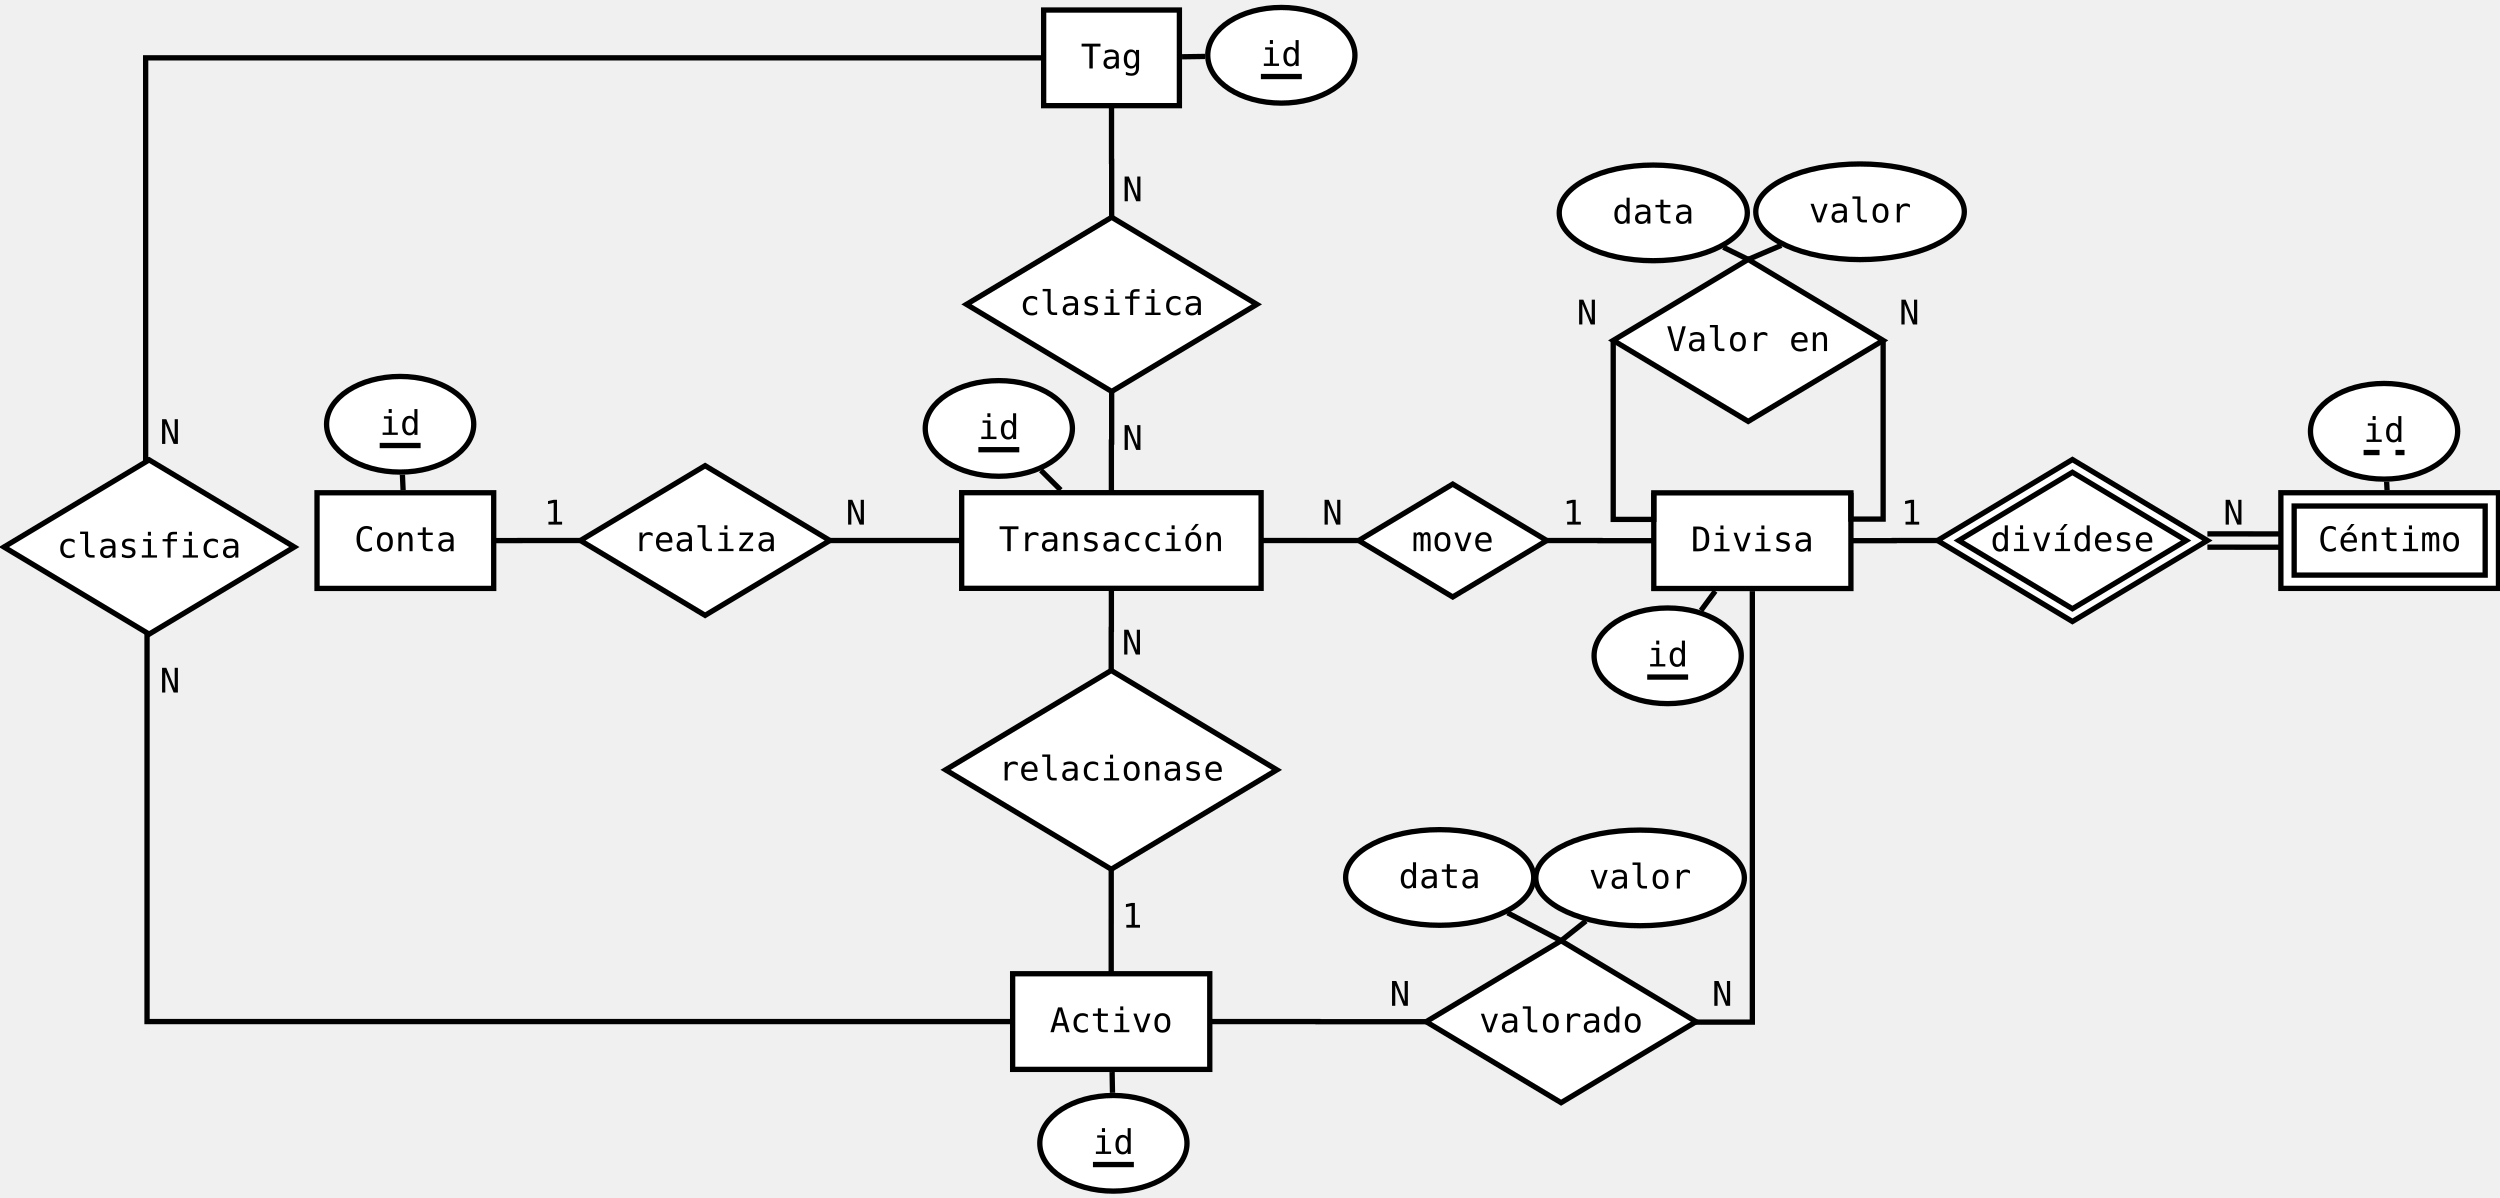
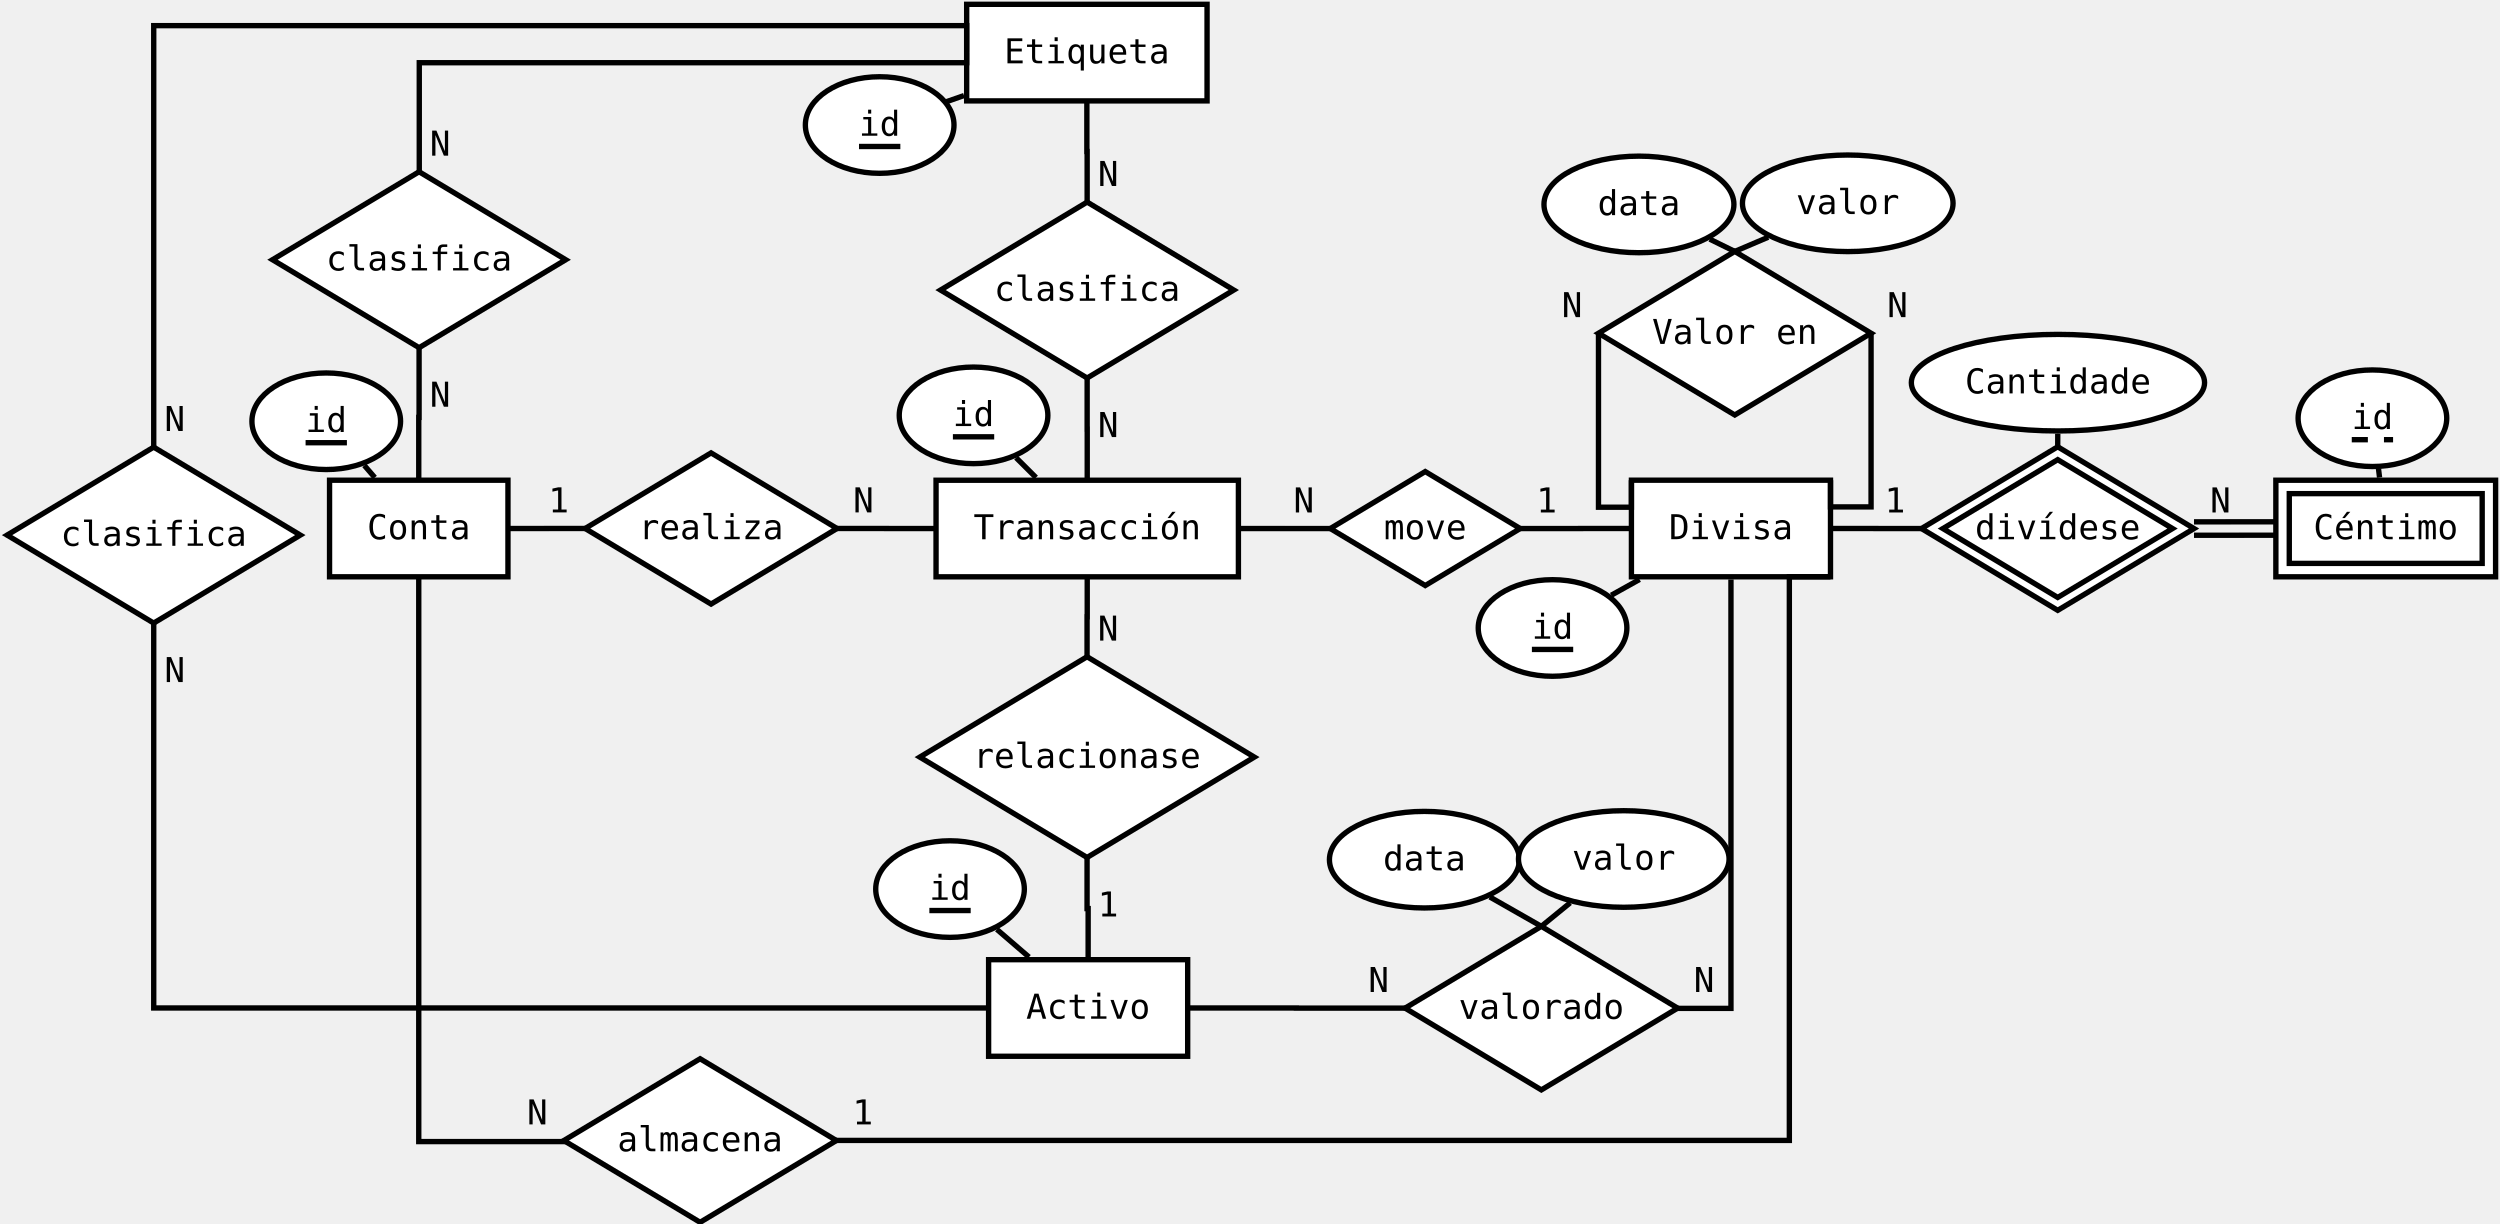
- <svg xmlns="http://www.w3.org/2000/svg" width="48cm" height="23cm" viewBox="341 91 941 448">
+ <svg xmlns="http://www.w3.org/2000/svg" width="47cm" height="23cm" viewBox="355 96 930 456">
  <g>
    <rect style="fill: #ffffff" x="702.978" y="275" width="112.7" height="36" />
    <rect style="fill: none; fill-opacity:0; stroke-width: 2; stroke: #000000" x="702.978" y="275" width="112.7" height="36" />
    <text font-size="12.8" style="fill: #000000;text-anchor:middle;font-family:monospace;font-style:normal;font-weight:normal" x="759.328" y="297">Transacción</text>
  </g>
  <g>
-     <rect style="fill: #ffffff" x="963.484" y="275.064" width="74.2" height="36" />
-     <rect style="fill: none; fill-opacity:0; stroke-width: 2; stroke: #000000" x="963.484" y="275.064" width="74.2" height="36" />
-     <text font-size="12.8" style="fill: #000000;text-anchor:middle;font-family:monospace;font-style:normal;font-weight:normal" x="1000.58" y="297.064">Divisa</text>
+     <rect style="fill: #ffffff" x="962.167" y="274.984" width="74.2" height="36" />
+     <rect style="fill: none; fill-opacity:0; stroke-width: 2; stroke: #000000" x="962.167" y="274.984" width="74.2" height="36" />
+     <text font-size="12.8" style="fill: #000000;text-anchor:middle;font-family:monospace;font-style:normal;font-weight:normal" x="999.267" y="296.984">Divisa</text>
  </g>
  <g>
-     <rect style="fill: #ffffff" x="1199.52" y="275.022" width="81.9" height="36" />
-     <rect style="fill: none; fill-opacity:0; stroke-width: 2; stroke: #000000" x="1199.52" y="275.022" width="81.9" height="36" />
-     <rect style="fill: none; fill-opacity:0; stroke-width: 2; stroke: #000000" x="1204.52" y="280.022" width="71.9" height="26" />
-     <text font-size="12.8" style="fill: #000000;text-anchor:middle;font-family:monospace;font-style:normal;font-weight:normal" x="1240.47" y="297.022">Céntimo</text>
+     <rect style="fill: #ffffff" x="1202.37" y="274.994" width="81.9" height="36" />
+     <rect style="fill: none; fill-opacity:0; stroke-width: 2; stroke: #000000" x="1202.37" y="274.994" width="81.9" height="36" />
+     <rect style="fill: none; fill-opacity:0; stroke-width: 2; stroke: #000000" x="1207.37" y="279.994" width="71.9" height="26" />
+     <text font-size="12.8" style="fill: #000000;text-anchor:middle;font-family:monospace;font-style:normal;font-weight:normal" x="1243.32" y="296.994">Céntimo</text>
  </g>
  <g>
-     <rect style="fill: #ffffff" x="460.328" y="275.032" width="66.5" height="36" />
-     <rect style="fill: none; fill-opacity:0; stroke-width: 2; stroke: #000000" x="460.328" y="275.032" width="66.5" height="36" />
-     <text font-size="12.8" style="fill: #000000;text-anchor:middle;font-family:monospace;font-style:normal;font-weight:normal" x="493.578" y="297.032">Conta</text>
+     <rect style="fill: #ffffff" x="476.919" y="274.991" width="66.5" height="36" />
+     <rect style="fill: none; fill-opacity:0; stroke-width: 2; stroke: #000000" x="476.919" y="274.991" width="66.5" height="36" />
+     <text font-size="12.8" style="fill: #000000;text-anchor:middle;font-family:monospace;font-style:normal;font-weight:normal" x="510.169" y="296.991">Conta</text>
  </g>
  <g>
-     <rect style="fill: #ffffff" x="733.826" y="93.325" width="51.1" height="36" />
-     <rect style="fill: none; fill-opacity:0; stroke-width: 2; stroke: #000000" x="733.826" y="93.325" width="51.1" height="36" />
-     <text font-size="12.8" style="fill: #000000;text-anchor:middle;font-family:monospace;font-style:normal;font-weight:normal" x="759.376" y="115.325">Tag</text>
+     <rect style="fill: #ffffff" x="714.393" y="97.607" width="89.6" height="36" />
+     <rect style="fill: none; fill-opacity:0; stroke-width: 2; stroke: #000000" x="714.393" y="97.607" width="89.6" height="36" />
+     <text font-size="12.8" style="fill: #000000;text-anchor:middle;font-family:monospace;font-style:normal;font-weight:normal" x="759.193" y="119.607">Etiqueta</text>
  </g>
  <g>
-     <rect style="fill: #ffffff" x="722.158" y="456.07" width="74.2" height="36" />
-     <rect style="fill: none; fill-opacity:0; stroke-width: 2; stroke: #000000" x="722.158" y="456.07" width="74.2" height="36" />
-     <text font-size="12.8" style="fill: #000000;text-anchor:middle;font-family:monospace;font-style:normal;font-weight:normal" x="759.258" y="478.07">Activo</text>
+     <rect style="fill: #ffffff" x="722.57" y="453.704" width="74.2" height="36" />
+     <rect style="fill: none; fill-opacity:0; stroke-width: 2; stroke: #000000" x="722.57" y="453.704" width="74.2" height="36" />
+     <text font-size="12.8" style="fill: #000000;text-anchor:middle;font-family:monospace;font-style:normal;font-weight:normal" x="759.67" y="475.704">Activo</text>
  </g>
  <g>
-     <polygon style="fill: #ffffff" points="559.452,293.004 606.402,264.834 653.352,293.004 606.402,321.174 " />
-     <polygon style="fill: none; fill-opacity:0; stroke-width: 2; stroke: #000000" points="559.452,293.004 606.402,264.834 653.352,293.004 606.402,321.174 " />
-     <text font-size="12.8" style="fill: #000000;text-anchor:end;font-family:monospace;font-style:normal;font-weight:normal" x="553.452" y="287.004">1</text>
-     <text font-size="12.8" style="fill: #000000;text-anchor:start;font-family:monospace;font-style:normal;font-weight:normal" x="659.352" y="287.004">N</text>
-     <text font-size="12.8" style="fill: #000000;text-anchor:middle;font-family:monospace;font-style:normal;font-weight:normal" x="606.402" y="297.004">realiza</text>
+     <polygon style="fill: #ffffff" points="572.168,292.98 619.118,264.81 666.068,292.98 619.118,321.15 " />
+     <polygon style="fill: none; fill-opacity:0; stroke-width: 2; stroke: #000000" points="572.168,292.98 619.118,264.81 666.068,292.98 619.118,321.15 " />
+     <text font-size="12.8" style="fill: #000000;text-anchor:end;font-family:monospace;font-style:normal;font-weight:normal" x="566.168" y="286.98">1</text>
+     <text font-size="12.8" style="fill: #000000;text-anchor:start;font-family:monospace;font-style:normal;font-weight:normal" x="672.068" y="286.98">N</text>
+     <text font-size="12.8" style="fill: #000000;text-anchor:middle;font-family:monospace;font-style:normal;font-weight:normal" x="619.118" y="296.98">realiza</text>
  </g>
  <g>
-     <polygon style="fill: #ffffff" points="704.782,204.11 759.432,171.32 814.082,204.11 759.432,236.9 " />
-     <polygon style="fill: none; fill-opacity:0; stroke-width: 2; stroke: #000000" points="704.782,204.11 759.432,171.32 814.082,204.11 759.432,236.9 " />
-     <text font-size="12.8" style="fill: #000000;text-anchor:start;font-family:monospace;font-style:normal;font-weight:normal" x="763.432" y="165.32">N</text>
-     <text font-size="12.8" style="fill: #000000;text-anchor:start;font-family:monospace;font-style:normal;font-weight:normal" x="763.432" y="258.9">N</text>
-     <text font-size="12.8" style="fill: #000000;text-anchor:middle;font-family:monospace;font-style:normal;font-weight:normal" x="759.432" y="208.11">clasifica</text>
+     <polygon style="fill: #ffffff" points="704.648,204.11 759.298,171.32 813.948,204.11 759.298,236.9 " />
+     <polygon style="fill: none; fill-opacity:0; stroke-width: 2; stroke: #000000" points="704.648,204.11 759.298,171.32 813.948,204.11 759.298,236.9 " />
+     <text font-size="12.8" style="fill: #000000;text-anchor:start;font-family:monospace;font-style:normal;font-weight:normal" x="763.298" y="165.32">N</text>
+     <text font-size="12.8" style="fill: #000000;text-anchor:start;font-family:monospace;font-style:normal;font-weight:normal" x="763.298" y="258.9">N</text>
+     <text font-size="12.8" style="fill: #000000;text-anchor:middle;font-family:monospace;font-style:normal;font-weight:normal" x="759.298" y="208.11">clasifica</text>
  </g>
  <g>
-     <polygon style="fill: #ffffff" points="852.396,293.006 887.796,271.766 923.196,293.006 887.796,314.246 " />
-     <polygon style="fill: none; fill-opacity:0; stroke-width: 2; stroke: #000000" points="852.396,293.006 887.796,271.766 923.196,293.006 887.796,314.246 " />
-     <text font-size="12.8" style="fill: #000000;text-anchor:end;font-family:monospace;font-style:normal;font-weight:normal" x="846.396" y="287.006">N</text>
-     <text font-size="12.8" style="fill: #000000;text-anchor:start;font-family:monospace;font-style:normal;font-weight:normal" x="929.196" y="287.006">1</text>
-     <text font-size="12.8" style="fill: #000000;text-anchor:middle;font-family:monospace;font-style:normal;font-weight:normal" x="887.796" y="297.006">move</text>
+     <polygon style="fill: #ffffff" points="849.914,293.006 885.314,271.766 920.714,293.006 885.314,314.246 " />
+     <polygon style="fill: none; fill-opacity:0; stroke-width: 2; stroke: #000000" points="849.914,293.006 885.314,271.766 920.714,293.006 885.314,314.246 " />
+     <text font-size="12.8" style="fill: #000000;text-anchor:end;font-family:monospace;font-style:normal;font-weight:normal" x="843.914" y="287.006">N</text>
+     <text font-size="12.8" style="fill: #000000;text-anchor:start;font-family:monospace;font-style:normal;font-weight:normal" x="926.714" y="287.006">1</text>
+     <text font-size="12.8" style="fill: #000000;text-anchor:middle;font-family:monospace;font-style:normal;font-weight:normal" x="885.314" y="297.006">move</text>
  </g>
  <g>
    <polygon style="fill: #ffffff" points="1070.26,293.004 1121.06,262.524 1171.86,293.004 1121.06,323.484 " />
    <polygon style="fill: none; fill-opacity:0; stroke-width: 2; stroke: #000000" points="1070.26,293.004 1121.06,262.524 1171.86,293.004 1121.06,323.484 " />
    <polygon style="fill: none; fill-opacity:0; stroke-width: 2; stroke: #000000" points="1078.26,293.004 1121.06,267.324 1163.86,293.004 1121.06,318.684 " />
    <text font-size="12.8" style="fill: #000000;text-anchor:end;font-family:monospace;font-style:normal;font-weight:normal" x="1064.26" y="287.004">1</text>
    <text font-size="12.8" style="fill: #000000;text-anchor:start;font-family:monospace;font-style:normal;font-weight:normal" x="1177.86" y="287.004">N</text>
    <text font-size="12.8" style="fill: #000000;text-anchor:middle;font-family:monospace;font-style:normal;font-weight:normal" x="1121.06" y="297.004">divídese</text>
  </g>
  <g>
-     <polygon style="fill: #ffffff" points="342.478,295.448 397.128,262.658 451.778,295.448 397.128,328.238 " />
-     <polygon style="fill: none; fill-opacity:0; stroke-width: 2; stroke: #000000" points="342.478,295.448 397.128,262.658 451.778,295.448 397.128,328.238 " />
-     <text font-size="12.8" style="fill: #000000;text-anchor:start;font-family:monospace;font-style:normal;font-weight:normal" x="401.128" y="256.658">N</text>
-     <text font-size="12.8" style="fill: #000000;text-anchor:start;font-family:monospace;font-style:normal;font-weight:normal" x="401.128" y="350.238">N</text>
-     <text font-size="12.8" style="fill: #000000;text-anchor:middle;font-family:monospace;font-style:normal;font-weight:normal" x="397.128" y="299.448">clasifica</text>
+     <polygon style="fill: #ffffff" points="356.718,295.448 411.368,262.658 466.018,295.448 411.368,328.238 " />
+     <polygon style="fill: none; fill-opacity:0; stroke-width: 2; stroke: #000000" points="356.718,295.448 411.368,262.658 466.018,295.448 411.368,328.238 " />
+     <text font-size="12.8" style="fill: #000000;text-anchor:start;font-family:monospace;font-style:normal;font-weight:normal" x="415.368" y="256.658">N</text>
+     <text font-size="12.8" style="fill: #000000;text-anchor:start;font-family:monospace;font-style:normal;font-weight:normal" x="415.368" y="350.238">N</text>
+     <text font-size="12.8" style="fill: #000000;text-anchor:middle;font-family:monospace;font-style:normal;font-weight:normal" x="411.368" y="299.448">clasifica</text>
  </g>
  <g>
-     <polygon style="fill: #ffffff" points="877.794,474.122 928.594,443.642 979.394,474.122 928.594,504.602 " />
-     <polygon style="fill: none; fill-opacity:0; stroke-width: 2; stroke: #000000" points="877.794,474.122 928.594,443.642 979.394,474.122 928.594,504.602 " />
-     <text font-size="12.8" style="fill: #000000;text-anchor:end;font-family:monospace;font-style:normal;font-weight:normal" x="871.794" y="468.122">N</text>
-     <text font-size="12.8" style="fill: #000000;text-anchor:start;font-family:monospace;font-style:normal;font-weight:normal" x="985.394" y="468.122">N</text>
-     <text font-size="12.8" style="fill: #000000;text-anchor:middle;font-family:monospace;font-style:normal;font-weight:normal" x="928.594" y="478.122">valorado</text>
+     <polygon style="fill: #ffffff" points="877.794,471.756 928.594,441.276 979.394,471.756 928.594,502.236 " />
+     <polygon style="fill: none; fill-opacity:0; stroke-width: 2; stroke: #000000" points="877.794,471.756 928.594,441.276 979.394,471.756 928.594,502.236 " />
+     <text font-size="12.8" style="fill: #000000;text-anchor:end;font-family:monospace;font-style:normal;font-weight:normal" x="871.794" y="465.756">N</text>
+     <text font-size="12.8" style="fill: #000000;text-anchor:start;font-family:monospace;font-style:normal;font-weight:normal" x="985.394" y="465.756">N</text>
+     <text font-size="12.8" style="fill: #000000;text-anchor:middle;font-family:monospace;font-style:normal;font-weight:normal" x="928.594" y="475.756">valorado</text>
  </g>
  <g>
-     <polygon style="fill: #ffffff" points="696.916,379.322 759.266,341.912 821.616,379.322 759.266,416.732 " />
-     <polygon style="fill: none; fill-opacity:0; stroke-width: 2; stroke: #000000" points="696.916,379.322 759.266,341.912 821.616,379.322 759.266,416.732 " />
-     <text font-size="12.8" style="fill: #000000;text-anchor:start;font-family:monospace;font-style:normal;font-weight:normal" x="763.266" y="335.912">N</text>
-     <text font-size="12.8" style="fill: #000000;text-anchor:start;font-family:monospace;font-style:normal;font-weight:normal" x="763.266" y="438.732">1</text>
-     <text font-size="12.8" style="fill: #000000;text-anchor:middle;font-family:monospace;font-style:normal;font-weight:normal" x="759.266" y="383.322">relacionase</text>
+     <polygon style="fill: #ffffff" points="696.916,378.194 759.266,340.784 821.616,378.194 759.266,415.604 " />
+     <polygon style="fill: none; fill-opacity:0; stroke-width: 2; stroke: #000000" points="696.916,378.194 759.266,340.784 821.616,378.194 759.266,415.604 " />
+     <text font-size="12.8" style="fill: #000000;text-anchor:start;font-family:monospace;font-style:normal;font-weight:normal" x="763.266" y="334.784">N</text>
+     <text font-size="12.8" style="fill: #000000;text-anchor:start;font-family:monospace;font-style:normal;font-weight:normal" x="763.266" y="437.604">1</text>
+     <text font-size="12.8" style="fill: #000000;text-anchor:middle;font-family:monospace;font-style:normal;font-weight:normal" x="759.266" y="382.194">relacionase</text>
  </g>
-   <polyline style="fill: none; fill-opacity:0; stroke-width: 2; stroke: #000000" points="526.828,293.032 536.622,293.032 536.622,293.004 559.452,293.004 " />
-   <polyline style="fill: none; fill-opacity:0; stroke-width: 2; stroke: #000000" points="653.352,293.004 678.165,293.004 678.165,293 702.978,293 " />
-   <polyline style="fill: none; fill-opacity:0; stroke-width: 2; stroke: #000000" points="759.328,275 759.328,255.95 759.432,255.95 759.432,236.9 " />
-   <polyline style="fill: none; fill-opacity:0; stroke-width: 2; stroke: #000000" points="759.432,171.32 759.432,150.322 759.376,150.322 759.376,129.325 " />
-   <polyline style="fill: none; fill-opacity:0; stroke-width: 2; stroke: #000000" points="815.678,293 832.098,293 832.098,293.006 852.396,293.006 " />
-   <polyline style="fill: none; fill-opacity:0; stroke-width: 2; stroke: #000000" points="923.196,293.006 943.226,293.006 943.226,293.064 963.484,293.064 " />
-   <polyline style="fill: none; fill-opacity:0; stroke-width: 2; stroke: #000000" points="733.826,111.325 395.824,111.325 395.824,262.658 397.128,262.658 " />
-   <polyline style="fill: none; fill-opacity:0; stroke-width: 2; stroke: #000000" points="397.128,328.238 396.342,328.238 396.342,474.07 722.158,474.07 " />
-   <polyline style="fill: none; fill-opacity:0; stroke-width: 2; stroke: #000000" points="759.266,416.732 759.266,436.401 759.258,436.401 759.258,456.07 " />
-   <polyline style="fill: none; fill-opacity:0; stroke-width: 2; stroke: #000000" points="759.328,311 759.328,326.456 759.266,326.456 759.266,341.912 " />
-   <polyline style="fill: none; fill-opacity:0; stroke-width: 2; stroke: #000000" points="877.794,474.122 837.076,474.122 837.076,474.07 796.358,474.07 " />
-   <polyline style="fill: none; fill-opacity:0; stroke-width: 2; stroke: #000000" points="979.394,474.122 979.394,474.276 1000.58,474.276 1000.58,312.055 " />
-   <polyline style="fill: none; fill-opacity:0; stroke-width: 2; stroke: #000000" points="1037.68,293.064 1053.97,293.064 1053.97,293.004 1070.26,293.004 " />
+   <polyline style="fill: none; fill-opacity:0; stroke-width: 2; stroke: #000000" points="543.419,292.991 557.794,292.991 557.794,292.98 572.168,292.98 " />
+   <polyline style="fill: none; fill-opacity:0; stroke-width: 2; stroke: #000000" points="666.068,292.98 684.523,292.98 684.523,293 702.978,293 " />
+   <polyline style="fill: none; fill-opacity:0; stroke-width: 2; stroke: #000000" points="759.328,275 759.328,255.95 759.298,255.95 759.298,236.9 " />
+   <polyline style="fill: none; fill-opacity:0; stroke-width: 2; stroke: #000000" points="759.298,171.32 759.298,152.464 759.193,152.464 759.193,133.607 " />
+   <polyline style="fill: none; fill-opacity:0; stroke-width: 2; stroke: #000000" points="815.678,293 832.098,293 832.098,293.006 849.914,293.006 " />
+   <polyline style="fill: none; fill-opacity:0; stroke-width: 2; stroke: #000000" points="920.714,293.006 943.226,293.006 943.226,292.984 962.167,292.984 " />
+   <polyline style="fill: none; fill-opacity:0; stroke-width: 2; stroke: #000000" points="714.393,115.607 714.393,105.557 411.385,105.557 411.385,262.658 411.368,262.658 " />
+   <polyline style="fill: none; fill-opacity:0; stroke-width: 2; stroke: #000000" points="411.368,328.238 411.385,328.238 411.385,471.704 722.57,471.704 " />
+   <polyline style="fill: none; fill-opacity:0; stroke-width: 2; stroke: #000000" points="759.266,415.604 759.266,434.654 759.67,434.654 759.67,453.704 " />
+   <polyline style="fill: none; fill-opacity:0; stroke-width: 2; stroke: #000000" points="759.328,311 759.328,325.892 759.266,325.892 759.266,340.784 " />
+   <polyline style="fill: none; fill-opacity:0; stroke-width: 2; stroke: #000000" points="877.794,471.756 837.282,471.756 837.282,471.704 796.77,471.704 " />
+   <polyline style="fill: none; fill-opacity:0; stroke-width: 2; stroke: #000000" points="979.394,471.756 979.394,471.853 999.267,471.853 999.267,311.991 " />
+   <polyline style="fill: none; fill-opacity:0; stroke-width: 2; stroke: #000000" points="1036.37,292.984 1053.31,292.984 1053.31,293.004 1070.26,293.004 " />
  <g>
-     <polyline style="fill: none; fill-opacity:0; stroke-width: 2; stroke: #000000" points="1171.86,290.504 1188.19,290.504 1188.19,290.522 1199.52,290.522 " />
-     <polyline style="fill: none; fill-opacity:0; stroke-width: 2; stroke: #000000" points="1171.86,295.504 1183.19,295.504 1183.19,295.522 1199.52,295.522 " />
+     <polyline style="fill: none; fill-opacity:0; stroke-width: 2; stroke: #000000" points="1171.86,290.504 1184.61,290.504 1184.61,290.494 1202.37,290.494 " />
+     <polyline style="fill: none; fill-opacity:0; stroke-width: 2; stroke: #000000" points="1171.86,295.504 1189.61,295.504 1189.61,295.494 1202.37,295.494 " />
  </g>
  <g>
    <ellipse style="fill: #ffffff" cx="1238.36" cy="251.888" rx="27.7" ry="18" />
    <ellipse style="fill: none; fill-opacity:0; stroke-width: 2; stroke: #000000" cx="1238.36" cy="251.888" rx="27.7" ry="18" />
    <text font-size="12.8" style="fill: #000000;text-anchor:middle;font-family:monospace;font-style:normal;font-weight:normal" x="1238.36" y="255.888">id</text>
    <line style="fill: none; fill-opacity:0; stroke-width: 2; stroke-dasharray: 6; stroke: #000000" x1="1230.66" y1="259.888" x2="1246.06" y2="259.888" />
  </g>
-   <line style="fill: none; fill-opacity:0; stroke-width: 2; stroke: #000000" x1="1239.33" y1="270.868" x2="1239.49" y2="274.042" />
+   <line style="fill: none; fill-opacity:0; stroke-width: 2; stroke: #000000" x1="1240.62" y1="270.675" x2="1241.02" y2="273.996" />
  <g>
-     <ellipse style="fill: #ffffff" cx="760.084" cy="519.888" rx="27.7" ry="18" />
-     <ellipse style="fill: none; fill-opacity:0; stroke-width: 2; stroke: #000000" cx="760.084" cy="519.888" rx="27.7" ry="18" />
-     <text font-size="12.8" style="fill: #000000;text-anchor:middle;font-family:monospace;font-style:normal;font-weight:normal" x="760.084" y="523.888">id</text>
-     <line style="fill: none; fill-opacity:0; stroke-width: 2; stroke: #000000" x1="752.384" y1="527.888" x2="767.784" y2="527.888" />
+     <ellipse style="fill: #ffffff" cx="708.191" cy="427.384" rx="27.7" ry="18" />
+     <ellipse style="fill: none; fill-opacity:0; stroke-width: 2; stroke: #000000" cx="708.191" cy="427.384" rx="27.7" ry="18" />
+     <text font-size="12.8" style="fill: #000000;text-anchor:middle;font-family:monospace;font-style:normal;font-weight:normal" x="708.191" y="431.384">id</text>
+     <line style="fill: none; fill-opacity:0; stroke-width: 2; stroke: #000000" x1="700.491" y1="435.384" x2="715.891" y2="435.384" />
  </g>
-   <line style="fill: none; fill-opacity:0; stroke-width: 2; stroke: #000000" x1="759.6" y1="493.064" x2="759.742" y2="500.894" />
+   <line style="fill: none; fill-opacity:0; stroke-width: 2; stroke: #000000" x1="737.626" y1="452.725" x2="725.642" y2="442.408" />
  <g>
-     <ellipse style="fill: #ffffff" cx="491.618" cy="249.244" rx="27.7" ry="18" />
-     <ellipse style="fill: none; fill-opacity:0; stroke-width: 2; stroke: #000000" cx="491.618" cy="249.244" rx="27.7" ry="18" />
-     <text font-size="12.8" style="fill: #000000;text-anchor:middle;font-family:monospace;font-style:normal;font-weight:normal" x="491.618" y="253.244">id</text>
-     <line style="fill: none; fill-opacity:0; stroke-width: 2; stroke: #000000" x1="483.918" y1="257.244" x2="499.318" y2="257.244" />
+     <ellipse style="fill: #ffffff" cx="475.688" cy="253.013" rx="27.7" ry="18" />
+     <ellipse style="fill: none; fill-opacity:0; stroke-width: 2; stroke: #000000" cx="475.688" cy="253.013" rx="27.7" ry="18" />
+     <text font-size="12.8" style="fill: #000000;text-anchor:middle;font-family:monospace;font-style:normal;font-weight:normal" x="475.688" y="257.013">id</text>
+     <line style="fill: none; fill-opacity:0; stroke-width: 2; stroke: #000000" x1="467.988" y1="261.013" x2="483.388" y2="261.013" />
  </g>
-   <line style="fill: none; fill-opacity:0; stroke-width: 2; stroke: #000000" x1="492.728" y1="274.035" x2="492.468" y2="268.241" />
+   <line style="fill: none; fill-opacity:0; stroke-width: 2; stroke: #000000" x1="493.787" y1="273.998" x2="489.885" y2="269.474" />
  <g>
-     <ellipse style="fill: #ffffff" cx="823.298" cy="110.361" rx="27.7" ry="18" />
-     <ellipse style="fill: none; fill-opacity:0; stroke-width: 2; stroke: #000000" cx="823.298" cy="110.361" rx="27.7" ry="18" />
-     <text font-size="12.8" style="fill: #000000;text-anchor:middle;font-family:monospace;font-style:normal;font-weight:normal" x="823.298" y="114.361">id</text>
-     <line style="fill: none; fill-opacity:0; stroke-width: 2; stroke: #000000" x1="815.598" y1="118.361" x2="830.998" y2="118.361" />
+     <ellipse style="fill: #ffffff" cx="681.97" cy="142.601" rx="27.7" ry="18" />
+     <ellipse style="fill: none; fill-opacity:0; stroke-width: 2; stroke: #000000" cx="681.97" cy="142.601" rx="27.7" ry="18" />
+     <text font-size="12.8" style="fill: #000000;text-anchor:middle;font-family:monospace;font-style:normal;font-weight:normal" x="681.97" y="146.601">id</text>
+     <line style="fill: none; fill-opacity:0; stroke-width: 2; stroke: #000000" x1="674.27" y1="150.601" x2="689.67" y2="150.601" />
  </g>
-   <line style="fill: none; fill-opacity:0; stroke-width: 2; stroke: #000000" x1="785.922" y1="110.925" x2="794.606" y2="110.794" />
+   <line style="fill: none; fill-opacity:0; stroke-width: 2; stroke: #000000" x1="713.399" y1="131.615" x2="706.706" y2="133.955" />
  <g>
    <ellipse style="fill: #ffffff" cx="716.958" cy="250.816" rx="27.7" ry="18" />
    <ellipse style="fill: none; fill-opacity:0; stroke-width: 2; stroke: #000000" cx="716.958" cy="250.816" rx="27.7" ry="18" />
    <text font-size="12.8" style="fill: #000000;text-anchor:middle;font-family:monospace;font-style:normal;font-weight:normal" x="716.958" y="254.816">id</text>
    <line style="fill: none; fill-opacity:0; stroke-width: 2; stroke: #000000" x1="709.258" y1="258.816" x2="724.658" y2="258.816" />
  </g>
  <g>
-     <ellipse style="fill: #ffffff" cx="968.708" cy="336.398" rx="27.7" ry="18" />
-     <ellipse style="fill: none; fill-opacity:0; stroke-width: 2; stroke: #000000" cx="968.708" cy="336.398" rx="27.7" ry="18" />
-     <text font-size="12.8" style="fill: #000000;text-anchor:middle;font-family:monospace;font-style:normal;font-weight:normal" x="968.708" y="340.398">id</text>
-     <line style="fill: none; fill-opacity:0; stroke-width: 2; stroke: #000000" x1="961.008" y1="344.398" x2="976.408" y2="344.398" />
+     <ellipse style="fill: #ffffff" cx="932.768" cy="330.067" rx="27.7" ry="18" />
+     <ellipse style="fill: none; fill-opacity:0; stroke-width: 2; stroke: #000000" cx="932.768" cy="330.067" rx="27.7" ry="18" />
+     <text font-size="12.8" style="fill: #000000;text-anchor:middle;font-family:monospace;font-style:normal;font-weight:normal" x="932.768" y="334.067">id</text>
+     <line style="fill: none; fill-opacity:0; stroke-width: 2; stroke: #000000" x1="925.068" y1="338.067" x2="940.468" y2="338.067" />
  </g>
  <line style="fill: none; fill-opacity:0; stroke-width: 2; stroke: #000000" x1="740.243" y1="273.999" x2="732.811" y2="266.599" />
-   <line style="fill: none; fill-opacity:0; stroke-width: 2; stroke: #000000" x1="986.623" y1="312.044" x2="981.237" y2="319.365" />
+   <line style="fill: none; fill-opacity:0; stroke-width: 2; stroke: #000000" x1="965.206" y1="311.978" x2="954.661" y2="317.858" />
  <g>
-     <polygon style="fill: #ffffff" points="948.214,217.688 999.014,187.208 1049.81,217.688 999.014,248.168 " />
-     <polygon style="fill: none; fill-opacity:0; stroke-width: 2; stroke: #000000" points="948.214,217.688 999.014,187.208 1049.81,217.688 999.014,248.168 " />
-     <text font-size="12.8" style="fill: #000000;text-anchor:end;font-family:monospace;font-style:normal;font-weight:normal" x="942.214" y="211.688">N</text>
-     <text font-size="12.8" style="fill: #000000;text-anchor:start;font-family:monospace;font-style:normal;font-weight:normal" x="1055.81" y="211.688">N</text>
-     <text font-size="12.8" style="fill: #000000;text-anchor:middle;font-family:monospace;font-style:normal;font-weight:normal" x="999.014" y="221.688">Valor en</text>
+     <polygon style="fill: #ffffff" points="949.889,220.201 1000.69,189.721 1051.49,220.201 1000.69,250.681 " />
+     <polygon style="fill: none; fill-opacity:0; stroke-width: 2; stroke: #000000" points="949.889,220.201 1000.69,189.721 1051.49,220.201 1000.69,250.681 " />
+     <text font-size="12.8" style="fill: #000000;text-anchor:end;font-family:monospace;font-style:normal;font-weight:normal" x="943.889" y="214.201">N</text>
+     <text font-size="12.8" style="fill: #000000;text-anchor:start;font-family:monospace;font-style:normal;font-weight:normal" x="1057.49" y="214.201">N</text>
+     <text font-size="12.8" style="fill: #000000;text-anchor:middle;font-family:monospace;font-style:normal;font-weight:normal" x="1000.69" y="224.201">Valor en</text>
  </g>
-   <polyline style="fill: none; fill-opacity:0; stroke-width: 2; stroke: #000000" points="963.484,275.064 963.484,285.054 948.214,285.054 948.214,217.688 " />
-   <polyline style="fill: none; fill-opacity:0; stroke-width: 2; stroke: #000000" points="1037.68,275.064 1037.68,284.938 1049.81,284.938 1049.81,217.688 " />
+   <polyline style="fill: none; fill-opacity:0; stroke-width: 2; stroke: #000000" points="962.167,274.984 962.167,285.054 949.889,285.054 949.889,220.201 " />
+   <polyline style="fill: none; fill-opacity:0; stroke-width: 2; stroke: #000000" points="1036.37,274.984 1036.37,284.938 1051.49,284.938 1051.49,220.201 " />
  <g>
-     <ellipse style="fill: #ffffff" cx="882.894" cy="419.83" rx="35.4" ry="18" />
-     <ellipse style="fill: none; fill-opacity:0; stroke-width: 2; stroke: #000000" cx="882.894" cy="419.83" rx="35.4" ry="18" />
-     <text font-size="12.8" style="fill: #000000;text-anchor:middle;font-family:monospace;font-style:normal;font-weight:normal" x="882.894" y="423.83">data</text>
+     <ellipse style="fill: #ffffff" cx="885.005" cy="416.429" rx="35.4" ry="18" />
+     <ellipse style="fill: none; fill-opacity:0; stroke-width: 2; stroke: #000000" cx="885.005" cy="416.429" rx="35.4" ry="18" />
+     <text font-size="12.8" style="fill: #000000;text-anchor:middle;font-family:monospace;font-style:normal;font-weight:normal" x="885.005" y="420.429">data</text>
  </g>
-   <line style="fill: none; fill-opacity:0; stroke-width: 2; stroke: #000000" x1="928.594" y1="443.642" x2="908.466" y2="433.154" />
+   <line style="fill: none; fill-opacity:0; stroke-width: 2; stroke: #000000" x1="928.594" y1="441.276" x2="909.396" y2="430.333" />
  <g>
-     <ellipse style="fill: #ffffff" cx="963.294" cy="169.683" rx="35.4" ry="18" />
-     <ellipse style="fill: none; fill-opacity:0; stroke-width: 2; stroke: #000000" cx="963.294" cy="169.683" rx="35.4" ry="18" />
-     <text font-size="12.8" style="fill: #000000;text-anchor:middle;font-family:monospace;font-style:normal;font-weight:normal" x="963.294" y="173.683">data</text>
+     <ellipse style="fill: #ffffff" cx="964.969" cy="172.196" rx="35.4" ry="18" />
+     <ellipse style="fill: none; fill-opacity:0; stroke-width: 2; stroke: #000000" cx="964.969" cy="172.196" rx="35.4" ry="18" />
+     <text font-size="12.8" style="fill: #000000;text-anchor:middle;font-family:monospace;font-style:normal;font-weight:normal" x="964.969" y="176.196">data</text>
  </g>
-   <line style="fill: none; fill-opacity:0; stroke-width: 2; stroke: #000000" x1="999.014" y1="187.208" x2="989.674" y2="182.625" />
+   <line style="fill: none; fill-opacity:0; stroke-width: 2; stroke: #000000" x1="1000.69" y1="189.721" x2="991.349" y2="185.138" />
  <g>
-     <ellipse style="fill: #ffffff" cx="958.334" cy="419.994" rx="39.25" ry="18" />
-     <ellipse style="fill: none; fill-opacity:0; stroke-width: 2; stroke: #000000" cx="958.334" cy="419.994" rx="39.25" ry="18" />
-     <text font-size="12.8" style="fill: #000000;text-anchor:middle;font-family:monospace;font-style:normal;font-weight:normal" x="958.334" y="423.994">valor</text>
+     <ellipse style="fill: #ffffff" cx="959.317" cy="416.174" rx="39.25" ry="18" />
+     <ellipse style="fill: none; fill-opacity:0; stroke-width: 2; stroke: #000000" cx="959.317" cy="416.174" rx="39.25" ry="18" />
+     <text font-size="12.8" style="fill: #000000;text-anchor:middle;font-family:monospace;font-style:normal;font-weight:normal" x="959.317" y="420.174">valor</text>
  </g>
-   <line style="fill: none; fill-opacity:0; stroke-width: 2; stroke: #000000" x1="928.594" y1="443.642" x2="937.939" y2="436.212" />
+   <line style="fill: none; fill-opacity:0; stroke-width: 2; stroke: #000000" x1="928.594" y1="441.276" x2="939.328" y2="432.507" />
  <g>
-     <ellipse style="fill: #ffffff" cx="1041.12" cy="169.265" rx="39.25" ry="18" />
-     <ellipse style="fill: none; fill-opacity:0; stroke-width: 2; stroke: #000000" cx="1041.12" cy="169.265" rx="39.25" ry="18" />
-     <text font-size="12.8" style="fill: #000000;text-anchor:middle;font-family:monospace;font-style:normal;font-weight:normal" x="1041.12" y="173.265">valor</text>
+     <ellipse style="fill: #ffffff" cx="1042.8" cy="171.778" rx="39.25" ry="18" />
+     <ellipse style="fill: none; fill-opacity:0; stroke-width: 2; stroke: #000000" cx="1042.8" cy="171.778" rx="39.25" ry="18" />
+     <text font-size="12.8" style="fill: #000000;text-anchor:middle;font-family:monospace;font-style:normal;font-weight:normal" x="1042.8" y="175.778">valor</text>
  </g>
-   <line style="fill: none; fill-opacity:0; stroke-width: 2; stroke: #000000" x1="999.014" y1="187.208" x2="1011.47" y2="181.898" />
+   <line style="fill: none; fill-opacity:0; stroke-width: 2; stroke: #000000" x1="1000.69" y1="189.721" x2="1013.15" y2="184.411" />
+   <g>
+     <ellipse style="fill: #ffffff" cx="1121.15" cy="238.634" rx="54.65" ry="18" />
+     <ellipse style="fill: none; fill-opacity:0; stroke-width: 2; stroke: #000000" cx="1121.15" cy="238.634" rx="54.65" ry="18" />
+     <text font-size="12.8" style="fill: #000000;text-anchor:middle;font-family:monospace;font-style:normal;font-weight:normal" x="1121.15" y="242.634">Cantidade</text>
+   </g>
+   <line style="fill: none; fill-opacity:0; stroke-width: 2; stroke: #000000" x1="1121.08" y1="257.636" x2="1121.06" y2="262.524" />
+   <g>
+     <polygon style="fill: #ffffff" points="455.641,192.807 510.291,160.017 564.941,192.807 510.291,225.597 " />
+     <polygon style="fill: none; fill-opacity:0; stroke-width: 2; stroke: #000000" points="455.641,192.807 510.291,160.017 564.941,192.807 510.291,225.597 " />
+     <text font-size="12.8" style="fill: #000000;text-anchor:start;font-family:monospace;font-style:normal;font-weight:normal" x="514.291" y="154.017">N</text>
+     <text font-size="12.8" style="fill: #000000;text-anchor:start;font-family:monospace;font-style:normal;font-weight:normal" x="514.291" y="247.597">N</text>
+     <text font-size="12.8" style="fill: #000000;text-anchor:middle;font-family:monospace;font-style:normal;font-weight:normal" x="510.291" y="196.807">clasifica</text>
+   </g>
+   <polyline style="fill: none; fill-opacity:0; stroke-width: 2; stroke: #000000" points="510.169,274.991 510.169,251.572 510.291,251.572 510.291,225.597 " />
+   <polyline style="fill: none; fill-opacity:0; stroke-width: 2; stroke: #000000" points="510.291,160.017 510.361,160.017 510.361,119.378 714.393,119.378 714.393,115.607 " />
+   <g>
+     <polygon style="fill: #ffffff" points="564.228,521.11 615.028,490.63 665.828,521.11 615.028,551.59 " />
+     <polygon style="fill: none; fill-opacity:0; stroke-width: 2; stroke: #000000" points="564.228,521.11 615.028,490.63 665.828,521.11 615.028,551.59 " />
+     <text font-size="12.8" style="fill: #000000;text-anchor:end;font-family:monospace;font-style:normal;font-weight:normal" x="558.228" y="515.11">N</text>
+     <text font-size="12.8" style="fill: #000000;text-anchor:start;font-family:monospace;font-style:normal;font-weight:normal" x="671.828" y="515.11">1</text>
+     <text font-size="12.8" style="fill: #000000;text-anchor:middle;font-family:monospace;font-style:normal;font-weight:normal" x="615.028" y="525.11">almacena</text>
+   </g>
+   <polyline style="fill: none; fill-opacity:0; stroke-width: 2; stroke: #000000" points="510.169,310.991 510.169,521.504 564.228,521.504 564.228,521.11 " />
+   <polyline style="fill: none; fill-opacity:0; stroke-width: 2; stroke: #000000" points="1036.37,310.984 1021.03,310.984 1021.03,521.069 665.828,521.069 665.828,521.11 " />
</svg>
